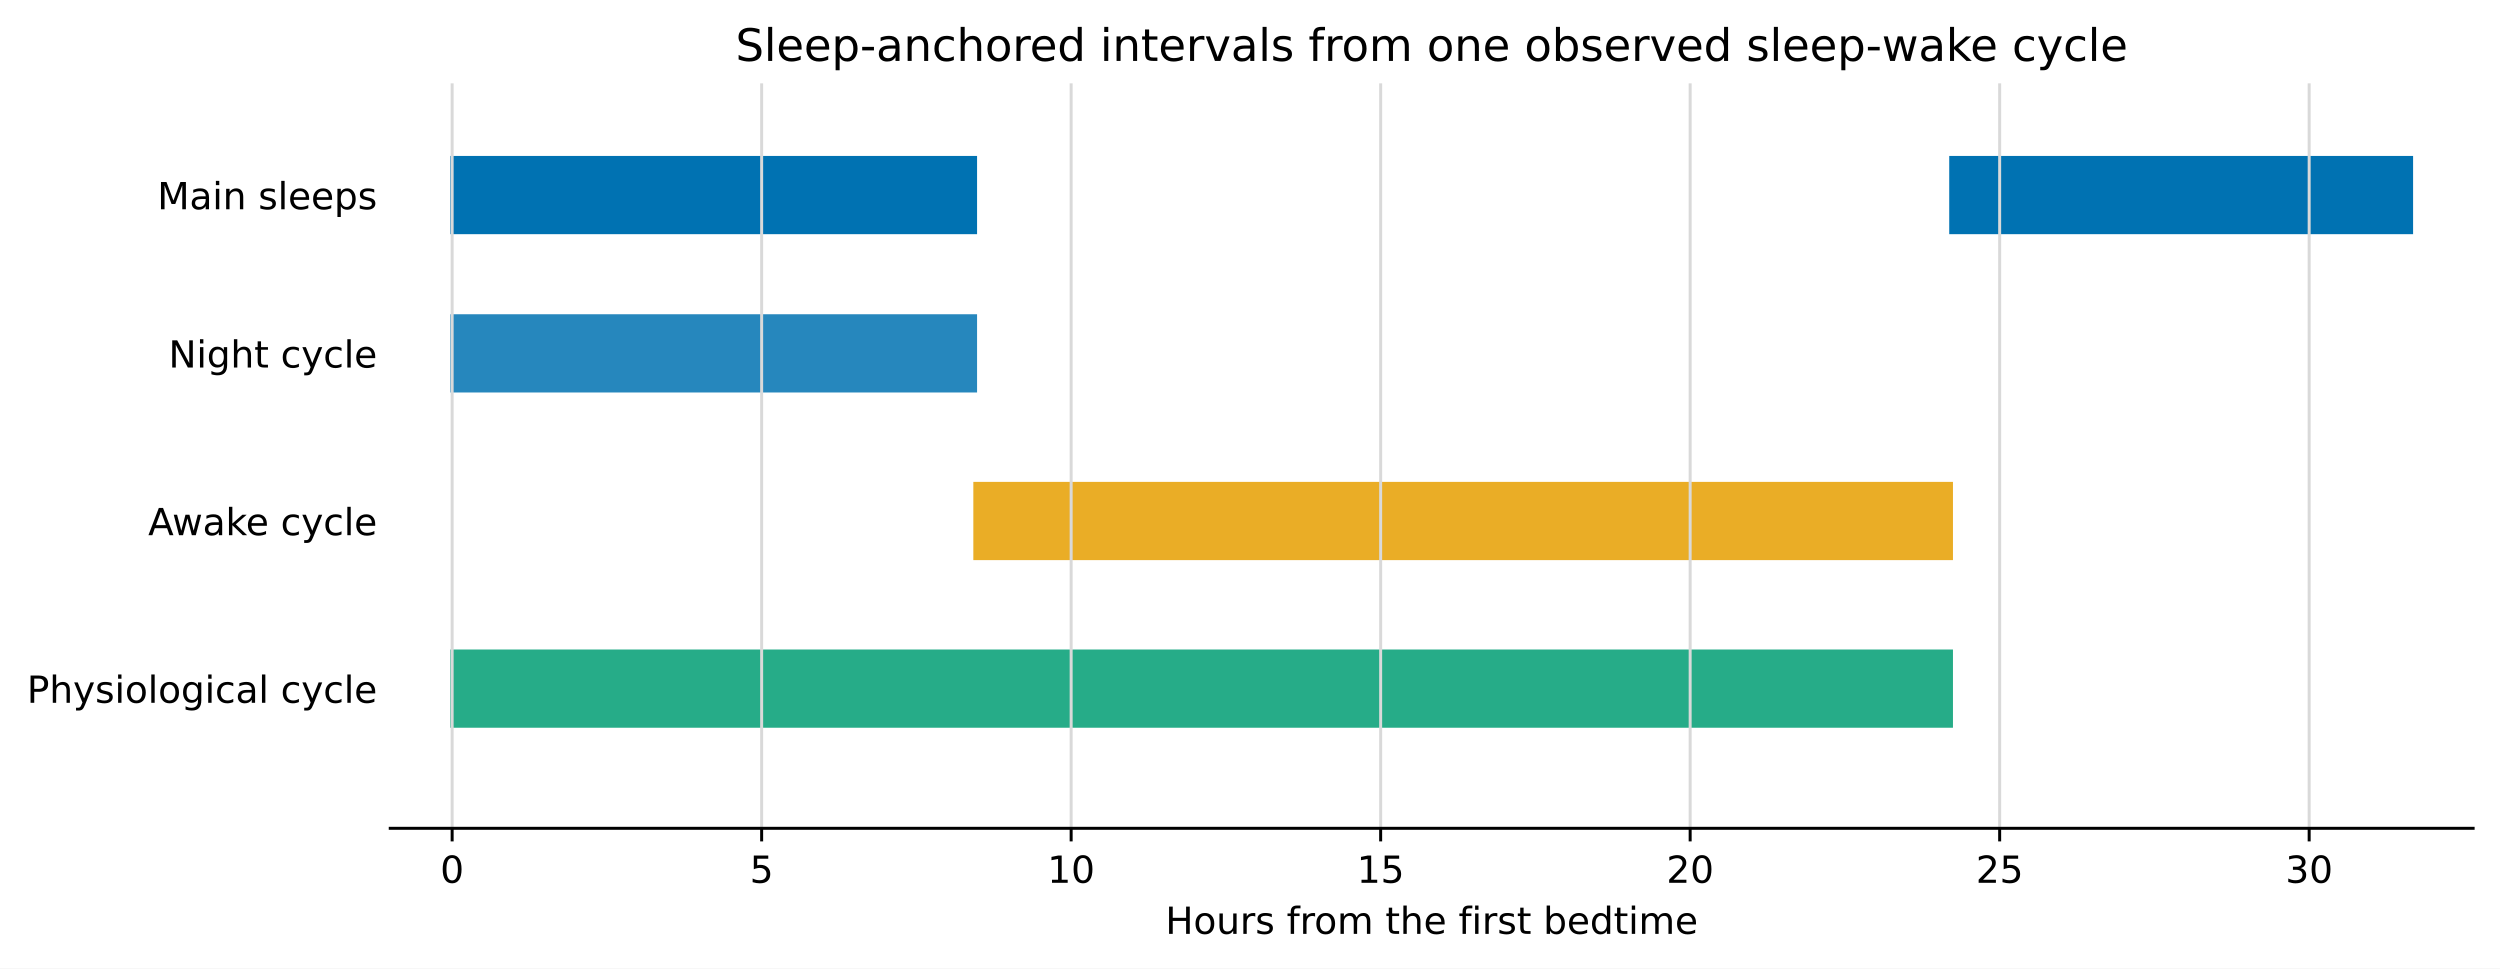
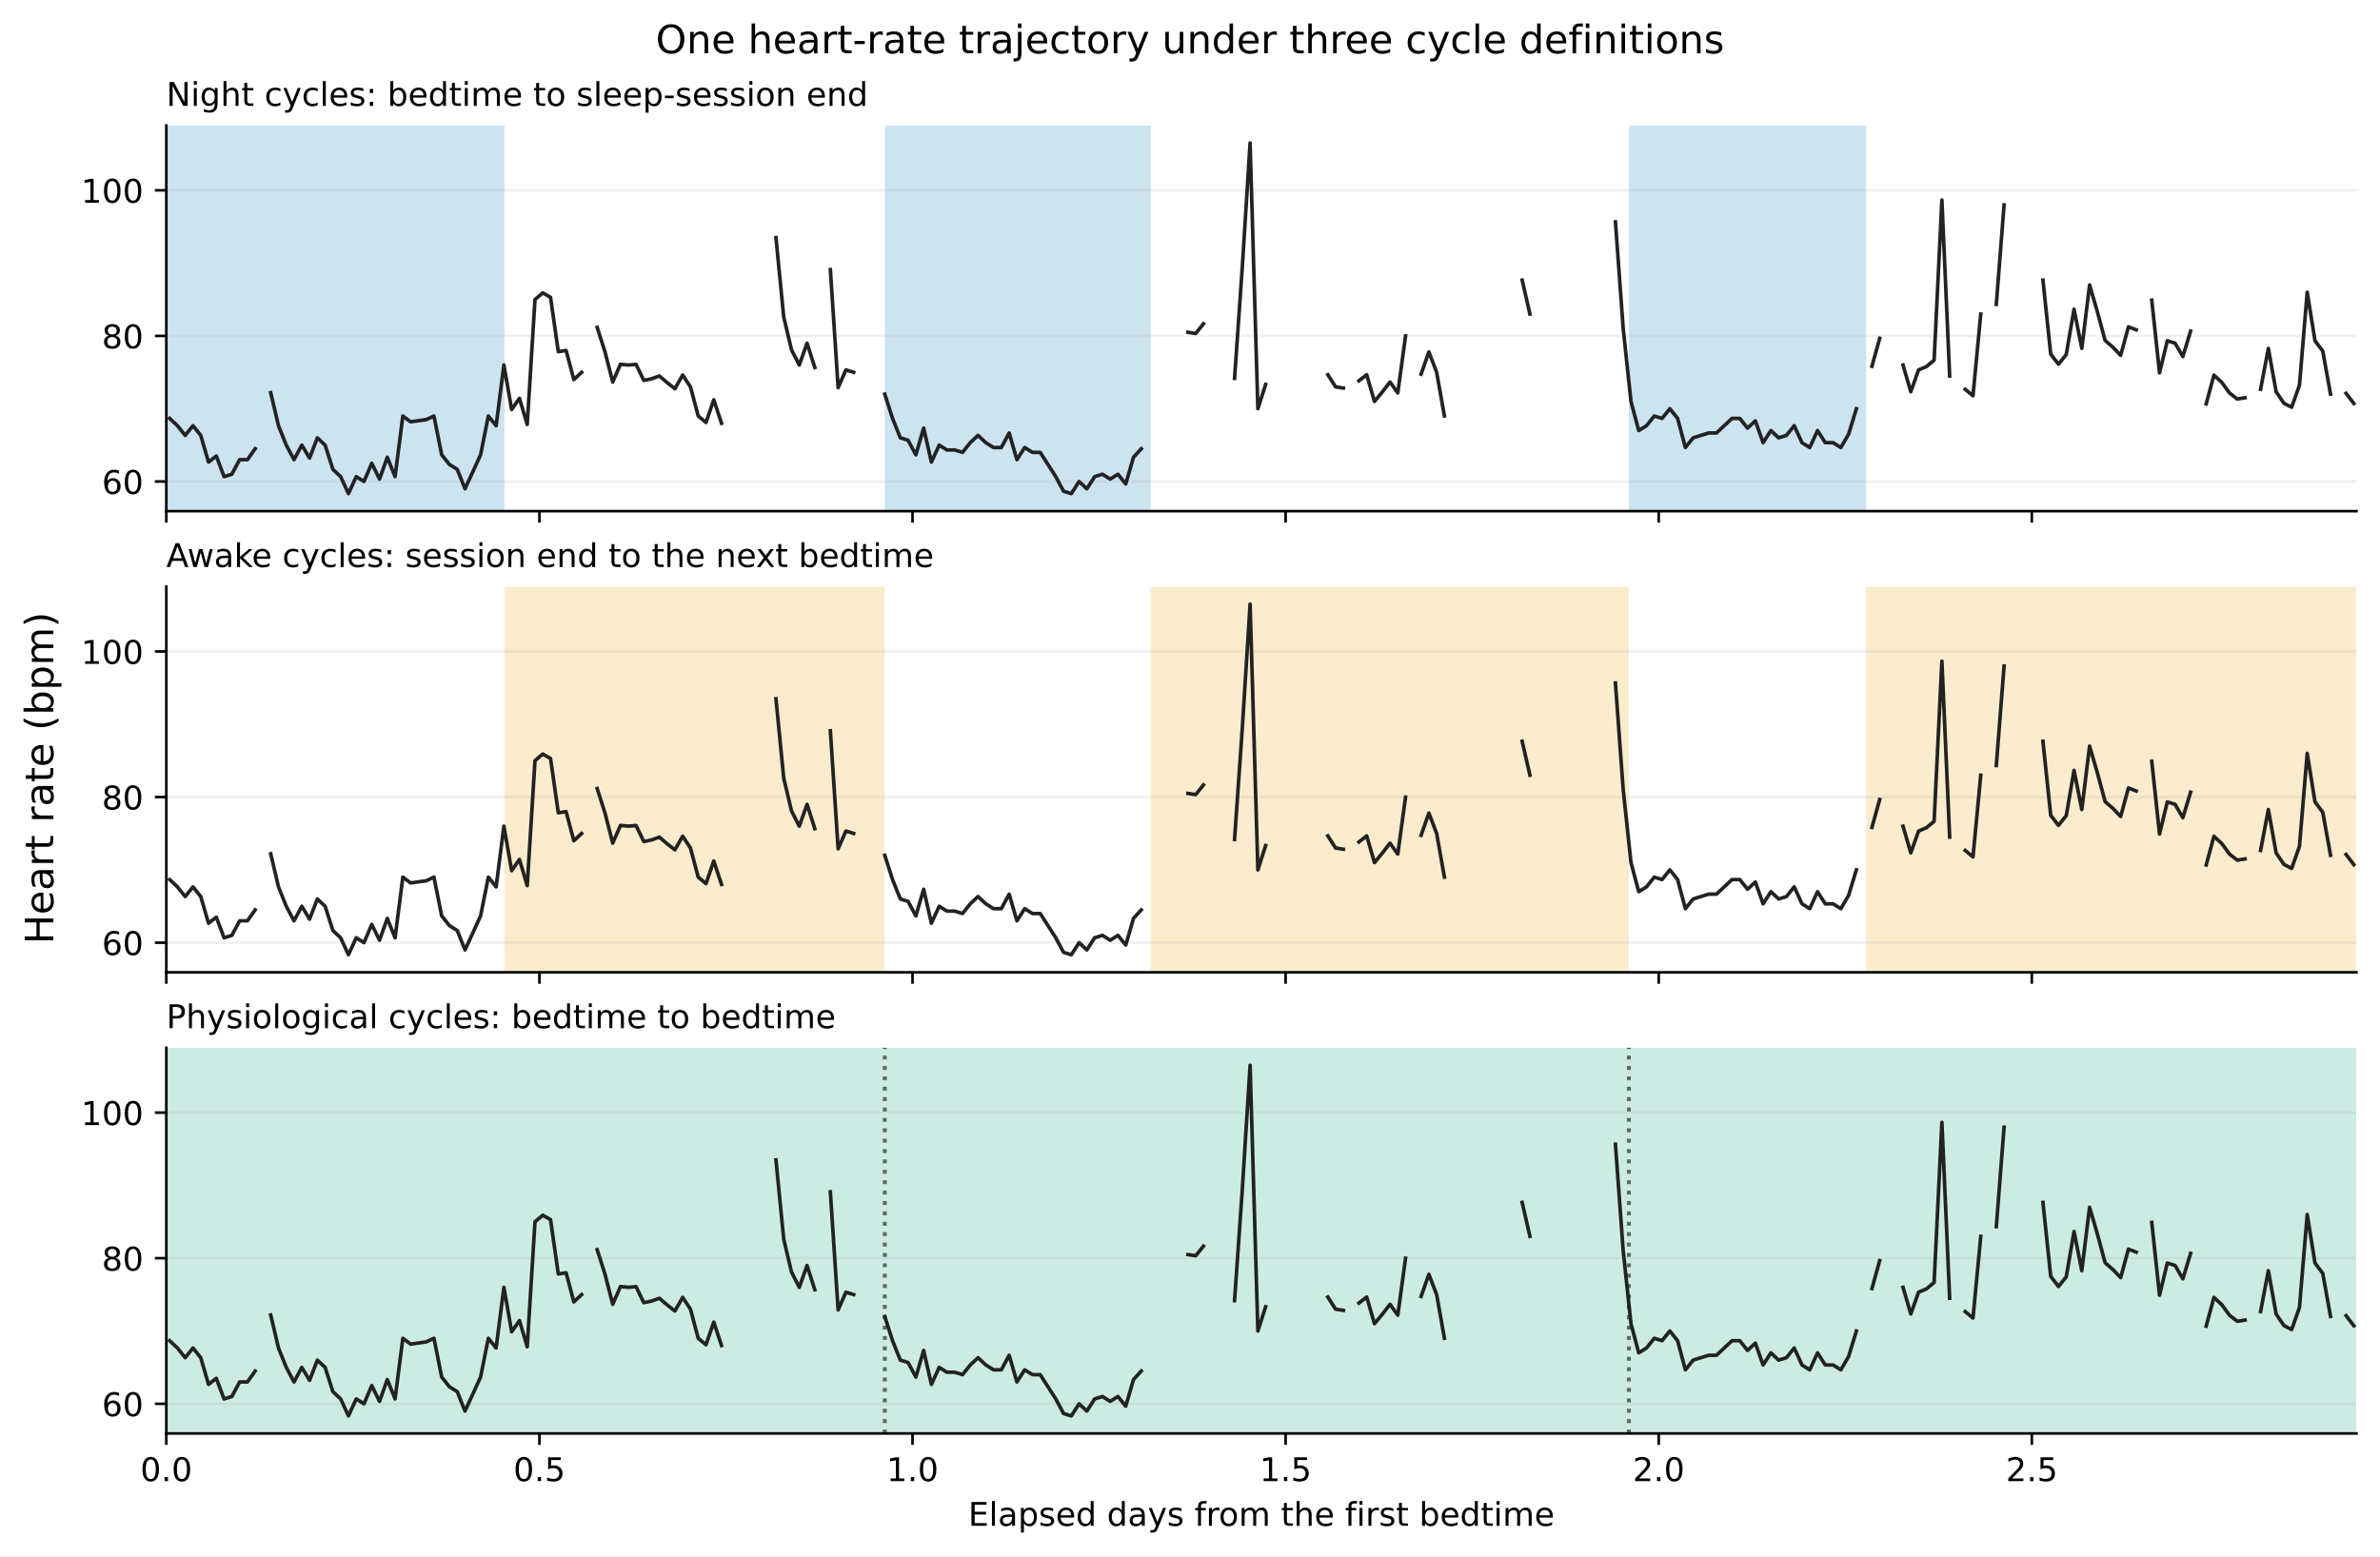
- <svg xmlns="http://www.w3.org/2000/svg" xmlns:xlink="http://www.w3.org/1999/xlink" width="669.745pt" height="259.458pt" viewBox="0 0 669.745 259.458" version="1.1">
+ <svg xmlns="http://www.w3.org/2000/svg" xmlns:xlink="http://www.w3.org/1999/xlink" width="728.4pt" height="476.4pt" viewBox="0 0 728.4 476.4" version="1.1">
  <defs>
    <style type="text/css">*{stroke-linejoin: round; stroke-linecap: butt}</style>
  </defs>
  <g id="figure_1">
    <g id="patch_1">
-       <path d="M 0 259.458 L 669.745 259.458 L 669.745 0 L 0 0 z " style="fill: #ffffff" />
+       <path d="M 0 476.4 L 728.4 476.4 L 728.4 0 L 0 0 z " style="fill: #ffffff" />
    </g>
    <g id="axes_1">
      <g id="patch_2">
-         <path d="M 104.545 221.902 L 662.545 221.902 L 662.545 22.318 L 104.545 22.318 z " style="fill: #ffffff" />
+         <path d="M 50.902 156.49 L 721.2 156.49 L 721.2 38.413 L 50.902 38.413 z " style="fill: #ffffff" />
      </g>
      <g id="patch_3">
-         <path d="M 121.128 62.235 L 261.255 62.235 L 261.255 42.277 L 121.128 42.277 z " clip-path="url(#pd24d336b04)" style="fill: #0072b2; stroke: #0072b2; stroke-linejoin: miter" />
+         <path d="M 50.902 156.49 L 154.361 156.49 L 154.361 38.413 L 50.902 38.413 z " clip-path="url(#pbb81a4bc59)" style="fill: #0072b2; opacity: 0.2" />
      </g>
      <g id="patch_4">
-         <path d="M 522.695 62.235 L 645.962 62.235 L 645.962 42.277 L 522.695 42.277 z " clip-path="url(#pd24d336b04)" style="fill: #0072b2; stroke: #0072b2; stroke-linejoin: miter" />
+         <path d="M 270.79 156.49 L 352.149 156.49 L 352.149 38.413 L 270.79 38.413 z " clip-path="url(#pbb81a4bc59)" style="fill: #0072b2; opacity: 0.2" />
      </g>
      <g id="patch_5">
-         <path d="M 121.128 104.647 L 261.255 104.647 L 261.255 84.688 L 121.128 84.688 z " clip-path="url(#pd24d336b04)" style="fill: #0072b2; opacity: 0.85; stroke: #0072b2; stroke-linejoin: miter" />
-       </g>
-       <g id="patch_6">
-         <path d="M 261.255 149.553 L 522.695 149.553 L 522.695 129.595 L 261.255 129.595 z " clip-path="url(#pd24d336b04)" style="fill: #e69f00; opacity: 0.85; stroke: #e69f00; stroke-linejoin: miter" />
-       </g>
-       <g id="patch_7">
-         <path d="M 121.128 194.459 L 522.695 194.459 L 522.695 174.501 L 121.128 174.501 z " clip-path="url(#pd24d336b04)" style="fill: #009e73; opacity: 0.85; stroke: #009e73; stroke-linejoin: miter" />
+         <path d="M 498.526 156.49 L 571.143 156.49 L 571.143 38.413 L 498.526 38.413 z " clip-path="url(#pbb81a4bc59)" style="fill: #0072b2; opacity: 0.2" />
      </g>
      <g id="matplotlib.axis_1">
        <g id="xtick_1">
          <g id="line2d_1">
-             <path d="M 121.128 221.902 L 121.128 22.318 " clip-path="url(#pd24d336b04)" style="fill: none; stroke: #d9d9d9; stroke-width: 0.8; stroke-linecap: square" />
-           </g>
-           <g id="line2d_2">
            <defs>
              <path id="m747bae7745" d="M 0 0 L 0 3.5 " style="stroke: #000000; stroke-width: 0.8" />
            </defs>
            <g>
-               <use xlink:href="#m747bae7745" x="121.128" y="221.902" style="stroke: #000000; stroke-width: 0.8" />
-             </g>
-           </g>
-           <g id="text_1">
-             <text style="font-size: 10px; font-family: 'DejaVu Sans', 'Bitstream Vera Sans', 'Computer Modern Sans Serif', 'Lucida Grande', 'Verdana', 'Geneva', 'Lucid', 'Arial', 'Helvetica', 'Avant Garde', sans-serif; text-anchor: middle" x="121.128" y="236.501" transform="rotate(-0 121.1283 236.5006)">0</text>
+               <use xlink:href="#m747bae7745" x="50.902" y="156.49" style="stroke: #000000; stroke-width: 0.8" />
+             </g>
          </g>
        </g>
        <g id="xtick_2">
+           <g id="line2d_2">
+             <g>
+               <use xlink:href="#m747bae7745" x="165.089" y="156.49" style="stroke: #000000; stroke-width: 0.8" />
+             </g>
+           </g>
+         </g>
+         <g id="xtick_3">
          <g id="line2d_3">
-             <path d="M 204.043 221.902 L 204.043 22.318 " clip-path="url(#pd24d336b04)" style="fill: none; stroke: #d9d9d9; stroke-width: 0.8; stroke-linecap: square" />
-           </g>
+             <g>
+               <use xlink:href="#m747bae7745" x="279.277" y="156.49" style="stroke: #000000; stroke-width: 0.8" />
+             </g>
+           </g>
+         </g>
+         <g id="xtick_4">
          <g id="line2d_4">
            <g>
-               <use xlink:href="#m747bae7745" x="204.043" y="221.902" style="stroke: #000000; stroke-width: 0.8" />
-             </g>
-           </g>
-           <g id="text_2">
-             <text style="font-size: 10px; font-family: 'DejaVu Sans', 'Bitstream Vera Sans', 'Computer Modern Sans Serif', 'Lucida Grande', 'Verdana', 'Geneva', 'Lucid', 'Arial', 'Helvetica', 'Avant Garde', sans-serif; text-anchor: middle" x="204.043" y="236.501" transform="rotate(-0 204.0434 236.5006)">5</text>
-           </g>
-         </g>
-         <g id="xtick_3">
+               <use xlink:href="#m747bae7745" x="393.465" y="156.49" style="stroke: #000000; stroke-width: 0.8" />
+             </g>
+           </g>
+         </g>
+         <g id="xtick_5">
          <g id="line2d_5">
-             <path d="M 286.958 221.902 L 286.958 22.318 " clip-path="url(#pd24d336b04)" style="fill: none; stroke: #d9d9d9; stroke-width: 0.8; stroke-linecap: square" />
-           </g>
+             <g>
+               <use xlink:href="#m747bae7745" x="507.653" y="156.49" style="stroke: #000000; stroke-width: 0.8" />
+             </g>
+           </g>
+         </g>
+         <g id="xtick_6">
          <g id="line2d_6">
            <g>
-               <use xlink:href="#m747bae7745" x="286.958" y="221.902" style="stroke: #000000; stroke-width: 0.8" />
-             </g>
-           </g>
-           <g id="text_3">
-             <text style="font-size: 10px; font-family: 'DejaVu Sans', 'Bitstream Vera Sans', 'Computer Modern Sans Serif', 'Lucida Grande', 'Verdana', 'Geneva', 'Lucid', 'Arial', 'Helvetica', 'Avant Garde', sans-serif; text-anchor: middle" x="286.958" y="236.501" transform="rotate(-0 286.9585 236.5006)">10</text>
-           </g>
-         </g>
-         <g id="xtick_4">
-           <g id="line2d_7">
-             <path d="M 369.874 221.902 L 369.874 22.318 " clip-path="url(#pd24d336b04)" style="fill: none; stroke: #d9d9d9; stroke-width: 0.8; stroke-linecap: square" />
-           </g>
-           <g id="line2d_8">
-             <g>
-               <use xlink:href="#m747bae7745" x="369.874" y="221.902" style="stroke: #000000; stroke-width: 0.8" />
-             </g>
-           </g>
-           <g id="text_4">
-             <text style="font-size: 10px; font-family: 'DejaVu Sans', 'Bitstream Vera Sans', 'Computer Modern Sans Serif', 'Lucida Grande', 'Verdana', 'Geneva', 'Lucid', 'Arial', 'Helvetica', 'Avant Garde', sans-serif; text-anchor: middle" x="369.874" y="236.501" transform="rotate(-0 369.8735 236.5006)">15</text>
-           </g>
-         </g>
-         <g id="xtick_5">
-           <g id="line2d_9">
-             <path d="M 452.789 221.902 L 452.789 22.318 " clip-path="url(#pd24d336b04)" style="fill: none; stroke: #d9d9d9; stroke-width: 0.8; stroke-linecap: square" />
-           </g>
-           <g id="line2d_10">
-             <g>
-               <use xlink:href="#m747bae7745" x="452.789" y="221.902" style="stroke: #000000; stroke-width: 0.8" />
-             </g>
-           </g>
-           <g id="text_5">
-             <text style="font-size: 10px; font-family: 'DejaVu Sans', 'Bitstream Vera Sans', 'Computer Modern Sans Serif', 'Lucida Grande', 'Verdana', 'Geneva', 'Lucid', 'Arial', 'Helvetica', 'Avant Garde', sans-serif; text-anchor: middle" x="452.789" y="236.501" transform="rotate(-0 452.7886 236.5006)">20</text>
-           </g>
-         </g>
-         <g id="xtick_6">
-           <g id="line2d_11">
-             <path d="M 535.704 221.902 L 535.704 22.318 " clip-path="url(#pd24d336b04)" style="fill: none; stroke: #d9d9d9; stroke-width: 0.8; stroke-linecap: square" />
-           </g>
-           <g id="line2d_12">
-             <g>
-               <use xlink:href="#m747bae7745" x="535.704" y="221.902" style="stroke: #000000; stroke-width: 0.8" />
-             </g>
-           </g>
-           <g id="text_6">
-             <text style="font-size: 10px; font-family: 'DejaVu Sans', 'Bitstream Vera Sans', 'Computer Modern Sans Serif', 'Lucida Grande', 'Verdana', 'Geneva', 'Lucid', 'Arial', 'Helvetica', 'Avant Garde', sans-serif; text-anchor: middle" x="535.704" y="236.501" transform="rotate(-0 535.7037 236.5006)">25</text>
-           </g>
-         </g>
-         <g id="xtick_7">
-           <g id="line2d_13">
-             <path d="M 618.619 221.902 L 618.619 22.318 " clip-path="url(#pd24d336b04)" style="fill: none; stroke: #d9d9d9; stroke-width: 0.8; stroke-linecap: square" />
-           </g>
-           <g id="line2d_14">
-             <g>
-               <use xlink:href="#m747bae7745" x="618.619" y="221.902" style="stroke: #000000; stroke-width: 0.8" />
-             </g>
-           </g>
-           <g id="text_7">
-             <text style="font-size: 10px; font-family: 'DejaVu Sans', 'Bitstream Vera Sans', 'Computer Modern Sans Serif', 'Lucida Grande', 'Verdana', 'Geneva', 'Lucid', 'Arial', 'Helvetica', 'Avant Garde', sans-serif; text-anchor: middle" x="618.619" y="236.501" transform="rotate(-0 618.6188 236.5006)">30</text>
-           </g>
-         </g>
-         <g id="text_8">
-           <text style="font-size: 10px; font-family: 'DejaVu Sans', 'Bitstream Vera Sans', 'Computer Modern Sans Serif', 'Lucida Grande', 'Verdana', 'Geneva', 'Lucid', 'Arial', 'Helvetica', 'Avant Garde', sans-serif; text-anchor: middle" x="383.545" y="250.179" transform="rotate(-0 383.5453 250.1787)">Hours from the first bedtime</text>
+               <use xlink:href="#m747bae7745" x="621.84" y="156.49" style="stroke: #000000; stroke-width: 0.8" />
+             </g>
+           </g>
        </g>
      </g>
      <g id="matplotlib.axis_2">
        <g id="ytick_1">
-           <g id="line2d_15" />
+           <g id="line2d_7">
+             <path d="M 50.902 147.409 L 721.2 147.409 " clip-path="url(#pbb81a4bc59)" style="fill: none; stroke: #b0b0b0; stroke-opacity: 0.18; stroke-width: 0.8; stroke-linecap: square" />
+           </g>
+           <g id="line2d_8">
+             <defs>
+               <path id="m94b9844d51" d="M 0 0 L -3.5 0 " style="stroke: #000000; stroke-width: 0.8" />
+             </defs>
+             <g>
+               <use xlink:href="#m94b9844d51" x="50.902" y="147.409" style="stroke: #000000; stroke-width: 0.8" />
+             </g>
+           </g>
+           <g id="text_1">
+             <text style="font-size: 10px; font-family: 'DejaVu Sans', 'Bitstream Vera Sans', 'Computer Modern Sans Serif', 'Lucida Grande', 'Verdana', 'Geneva', 'Lucid', 'Arial', 'Helvetica', 'Avant Garde', sans-serif; text-anchor: end" x="43.902" y="151.208" transform="rotate(-0 43.90173 151.208)">60</text>
+           </g>
+         </g>
+         <g id="ytick_2">
+           <g id="line2d_9">
+             <path d="M 50.902 102.837 L 721.2 102.837 " clip-path="url(#pbb81a4bc59)" style="fill: none; stroke: #b0b0b0; stroke-opacity: 0.18; stroke-width: 0.8; stroke-linecap: square" />
+           </g>
+           <g id="line2d_10">
+             <g>
+               <use xlink:href="#m94b9844d51" x="50.902" y="102.837" style="stroke: #000000; stroke-width: 0.8" />
+             </g>
+           </g>
+           <g id="text_2">
+             <text style="font-size: 10px; font-family: 'DejaVu Sans', 'Bitstream Vera Sans', 'Computer Modern Sans Serif', 'Lucida Grande', 'Verdana', 'Geneva', 'Lucid', 'Arial', 'Helvetica', 'Avant Garde', sans-serif; text-anchor: end" x="43.902" y="106.636" transform="rotate(-0 43.90173 106.6364)">80</text>
+           </g>
+         </g>
+         <g id="ytick_3">
+           <g id="line2d_11">
+             <path d="M 50.902 58.266 L 721.2 58.266 " clip-path="url(#pbb81a4bc59)" style="fill: none; stroke: #b0b0b0; stroke-opacity: 0.18; stroke-width: 0.8; stroke-linecap: square" />
+           </g>
+           <g id="line2d_12">
+             <g>
+               <use xlink:href="#m94b9844d51" x="50.902" y="58.266" style="stroke: #000000; stroke-width: 0.8" />
+             </g>
+           </g>
+           <g id="text_3">
+             <text style="font-size: 10px; font-family: 'DejaVu Sans', 'Bitstream Vera Sans', 'Computer Modern Sans Serif', 'Lucida Grande', 'Verdana', 'Geneva', 'Lucid', 'Arial', 'Helvetica', 'Avant Garde', sans-serif; text-anchor: end" x="43.902" y="62.065" transform="rotate(-0 43.90173 62.06482)">100</text>
+           </g>
+         </g>
+       </g>
+       <g id="line2d_13">
+         <path d="M 51.925 128.094 L 54.304 130.323 L 56.682 133.294 L 59.061 130.323 L 61.44 133.294 L 63.819 141.466 L 66.198 139.609 L 68.577 145.923 L 70.956 145.18 L 73.335 140.723 L 75.714 140.723 L 78.093 137.38 M 82.851 120.22 L 85.229 130.323 L 87.608 136.266 L 89.987 140.723 L 92.366 136.266 L 94.745 140.228 L 97.124 134.037 L 99.503 136.266 L 101.882 143.694 L 104.261 145.923 L 106.64 151.123 L 109.019 145.923 L 111.397 147.409 L 113.776 141.837 L 116.155 146.666 L 118.534 139.98 L 120.913 145.923 L 123.292 127.352 L 125.671 129.134 L 130.429 128.466 L 132.808 127.352 L 135.187 139.237 L 137.565 142.209 L 139.944 143.694 L 142.323 149.637 L 147.081 139.237 L 149.46 127.352 L 151.839 130.323 L 154.218 111.752 L 156.597 125.371 L 158.976 121.939 L 161.355 129.952 L 163.733 91.694 L 166.112 89.668 L 168.491 91.026 L 170.87 107.666 L 173.249 107.294 L 175.628 116.209 L 178.007 113.98 M 182.765 100.237 L 185.144 107.666 L 187.523 116.952 L 189.901 111.504 L 192.28 111.752 L 194.659 111.549 L 197.038 116.456 L 199.417 115.961 L 201.796 115.094 L 204.175 117.137 L 206.554 118.994 L 208.933 114.816 L 211.312 118.437 L 213.691 127.352 L 216.07 129.333 L 218.448 122.399 L 220.827 129.58 M 237.48 72.751 L 239.859 97.043 L 242.238 107.071 L 244.616 111.752 L 246.995 105.066 L 249.374 112.494 M 254.132 82.532 L 256.511 118.685 L 258.89 113.237 L 261.269 113.98 M 270.784 120.666 L 273.163 128.094 L 275.542 134.037 L 277.921 134.78 L 280.3 139.237 L 282.679 131.066 L 285.058 141.466 L 287.437 136.266 L 289.816 137.752 L 292.195 137.752 L 294.574 138.494 L 296.952 135.523 L 299.331 133.294 L 301.71 135.523 L 304.089 137.009 L 306.468 137.009 L 308.847 132.552 L 311.226 140.723 L 313.605 137.009 L 315.984 138.494 L 318.363 138.494 L 323.121 145.923 L 325.499 150.38 L 327.878 151.123 L 330.257 147.409 L 332.636 149.637 L 335.015 145.923 L 337.394 145.18 L 339.773 146.666 L 342.152 145.18 L 344.531 148.152 L 346.91 139.98 L 349.289 137.38 M 363.562 101.723 L 365.941 102.094 L 368.32 99.123 M 377.835 115.837 L 380.214 81.666 L 382.593 43.78 L 384.972 125.123 L 387.351 117.694 M 406.382 114.723 L 408.761 118.437 L 411.14 118.809 M 415.898 116.58 L 418.277 114.723 L 420.656 122.894 L 423.035 120.029 L 425.414 116.952 L 427.793 120.294 L 430.171 102.837 M 434.929 114.537 L 437.308 107.74 L 439.687 113.98 L 442.066 127.352 M 465.855 85.751 L 468.234 96.151 M 494.402 67.923 L 496.781 100.609 L 499.16 122.894 L 501.539 131.809 L 503.918 130.323 L 506.297 127.352 L 508.676 128.094 L 511.054 125.123 L 513.433 128.094 L 515.812 137.009 L 518.191 134.037 L 522.949 132.552 L 525.328 132.552 L 530.086 128.094 L 532.465 128.094 L 534.844 131.066 L 537.222 128.837 L 539.601 135.523 L 541.98 131.809 L 544.359 134.037 L 546.738 133.294 L 549.117 130.323 L 551.496 135.523 L 553.875 137.009 L 556.254 131.809 L 558.633 135.523 L 561.012 135.523 L 563.391 137.009 L 565.769 132.923 L 568.148 125.123 M 572.906 112.123 L 575.285 103.58 M 582.422 111.752 L 584.801 119.923 L 587.18 113.237 L 589.559 112.247 L 591.937 110.266 L 594.316 61.237 L 596.695 115.094 M 601.453 119.18 L 603.832 121.161 L 606.211 96.151 M 610.969 93.18 L 613.348 62.723 M 625.242 85.751 L 627.621 108.409 L 630 111.504 L 632.379 108.532 L 634.758 94.666 L 637.137 106.658 L 639.516 87.237 L 641.895 95.409 L 644.273 104.23 L 646.652 106.304 L 649.031 108.78 L 651.41 100.051 L 653.789 100.98 M 658.547 91.88 L 660.926 114.166 L 663.305 104.323 L 665.684 105.066 L 668.063 109.152 L 670.441 101.351 M 675.199 123.637 L 677.578 114.847 L 679.957 117.044 L 682.336 120.294 L 684.715 122.152 L 687.094 121.78 M 691.852 119.18 L 694.231 106.658 L 696.61 119.923 L 698.988 123.452 L 701.367 124.677 L 703.746 117.942 L 706.125 89.466 L 708.504 104.323 L 710.883 107.48 L 713.262 120.666 M 718.02 120.418 L 720.399 123.531 L 720.399 123.531 " clip-path="url(#pbb81a4bc59)" style="fill: none; stroke: #222222; stroke-width: 1.1; stroke-linecap: square" />
+       </g>
+       <g id="patch_6">
+         <path d="M 50.902 156.49 L 50.902 38.413 " style="fill: none; stroke: #000000; stroke-width: 0.8; stroke-linejoin: miter; stroke-linecap: square" />
+       </g>
+       <g id="patch_7">
+         <path d="M 50.902 156.49 L 721.2 156.49 " style="fill: none; stroke: #000000; stroke-width: 0.8; stroke-linejoin: miter; stroke-linecap: square" />
+       </g>
+       <g id="text_4">
+         <text style="font-size: 10px; font-family: 'DejaVu Sans', 'Bitstream Vera Sans', 'Computer Modern Sans Serif', 'Lucida Grande', 'Verdana', 'Geneva', 'Lucid', 'Arial', 'Helvetica', 'Avant Garde', sans-serif; text-anchor: start" x="50.902" y="32.413" transform="rotate(-0 50.90173 32.41267)">Night cycles: bedtime to sleep-session end</text>
+       </g>
+     </g>
+     <g id="axes_2">
+       <g id="patch_8">
+         <path d="M 50.902 297.667 L 721.2 297.667 L 721.2 179.589 L 50.902 179.589 z " style="fill: #ffffff" />
+       </g>
+       <g id="patch_9">
+         <path d="M 154.361 297.667 L 270.79 297.667 L 270.79 179.589 L 154.361 179.589 z " clip-path="url(#pd02378b2ca)" style="fill: #e69f00; opacity: 0.2" />
+       </g>
+       <g id="patch_10">
+         <path d="M 352.149 297.667 L 498.526 297.667 L 498.526 179.589 L 352.149 179.589 z " clip-path="url(#pd02378b2ca)" style="fill: #e69f00; opacity: 0.2" />
+       </g>
+       <g id="patch_11">
+         <path d="M 571.143 297.667 L 721.2 297.667 L 721.2 179.589 L 571.143 179.589 z " clip-path="url(#pd02378b2ca)" style="fill: #e69f00; opacity: 0.2" />
+       </g>
+       <g id="matplotlib.axis_3">
+         <g id="xtick_7">
+           <g id="line2d_14">
+             <g>
+               <use xlink:href="#m747bae7745" x="50.902" y="297.667" style="stroke: #000000; stroke-width: 0.8" />
+             </g>
+           </g>
+         </g>
+         <g id="xtick_8">
+           <g id="line2d_15">
+             <g>
+               <use xlink:href="#m747bae7745" x="165.089" y="297.667" style="stroke: #000000; stroke-width: 0.8" />
+             </g>
+           </g>
+         </g>
+         <g id="xtick_9">
+           <g id="line2d_16">
+             <g>
+               <use xlink:href="#m747bae7745" x="279.277" y="297.667" style="stroke: #000000; stroke-width: 0.8" />
+             </g>
+           </g>
+         </g>
+         <g id="xtick_10">
+           <g id="line2d_17">
+             <g>
+               <use xlink:href="#m747bae7745" x="393.465" y="297.667" style="stroke: #000000; stroke-width: 0.8" />
+             </g>
+           </g>
+         </g>
+         <g id="xtick_11">
+           <g id="line2d_18">
+             <g>
+               <use xlink:href="#m747bae7745" x="507.653" y="297.667" style="stroke: #000000; stroke-width: 0.8" />
+             </g>
+           </g>
+         </g>
+         <g id="xtick_12">
+           <g id="line2d_19">
+             <g>
+               <use xlink:href="#m747bae7745" x="621.84" y="297.667" style="stroke: #000000; stroke-width: 0.8" />
+             </g>
+           </g>
+         </g>
+       </g>
+       <g id="matplotlib.axis_4">
+         <g id="ytick_4">
+           <g id="line2d_20">
+             <path d="M 50.902 288.585 L 721.2 288.585 " clip-path="url(#pd02378b2ca)" style="fill: none; stroke: #b0b0b0; stroke-opacity: 0.18; stroke-width: 0.8; stroke-linecap: square" />
+           </g>
+           <g id="line2d_21">
+             <g>
+               <use xlink:href="#m94b9844d51" x="50.902" y="288.585" style="stroke: #000000; stroke-width: 0.8" />
+             </g>
+           </g>
+           <g id="text_5">
+             <text style="font-size: 10px; font-family: 'DejaVu Sans', 'Bitstream Vera Sans', 'Computer Modern Sans Serif', 'Lucida Grande', 'Verdana', 'Geneva', 'Lucid', 'Arial', 'Helvetica', 'Avant Garde', sans-serif; text-anchor: end" x="43.902" y="292.385" transform="rotate(-0 43.90173 292.3845)">60</text>
+           </g>
+         </g>
+         <g id="ytick_5">
+           <g id="line2d_22">
+             <path d="M 50.902 244.014 L 721.2 244.014 " clip-path="url(#pd02378b2ca)" style="fill: none; stroke: #b0b0b0; stroke-opacity: 0.18; stroke-width: 0.8; stroke-linecap: square" />
+           </g>
+           <g id="line2d_23">
+             <g>
+               <use xlink:href="#m94b9844d51" x="50.902" y="244.014" style="stroke: #000000; stroke-width: 0.8" />
+             </g>
+           </g>
+           <g id="text_6">
+             <text style="font-size: 10px; font-family: 'DejaVu Sans', 'Bitstream Vera Sans', 'Computer Modern Sans Serif', 'Lucida Grande', 'Verdana', 'Geneva', 'Lucid', 'Arial', 'Helvetica', 'Avant Garde', sans-serif; text-anchor: end" x="43.902" y="247.813" transform="rotate(-0 43.90173 247.8129)">80</text>
+           </g>
+         </g>
+         <g id="ytick_6">
+           <g id="line2d_24">
+             <path d="M 50.902 199.442 L 721.2 199.442 " clip-path="url(#pd02378b2ca)" style="fill: none; stroke: #b0b0b0; stroke-opacity: 0.18; stroke-width: 0.8; stroke-linecap: square" />
+           </g>
+           <g id="line2d_25">
+             <g>
+               <use xlink:href="#m94b9844d51" x="50.902" y="199.442" style="stroke: #000000; stroke-width: 0.8" />
+             </g>
+           </g>
+           <g id="text_7">
+             <text style="font-size: 10px; font-family: 'DejaVu Sans', 'Bitstream Vera Sans', 'Computer Modern Sans Serif', 'Lucida Grande', 'Verdana', 'Geneva', 'Lucid', 'Arial', 'Helvetica', 'Avant Garde', sans-serif; text-anchor: end" x="43.902" y="203.241" transform="rotate(-0 43.90173 203.2413)">100</text>
+           </g>
+         </g>
+       </g>
+       <g id="line2d_26">
+         <path d="M 51.925 269.271 L 54.304 271.5 L 56.682 274.471 L 59.061 271.5 L 61.44 274.471 L 63.819 282.642 L 66.198 280.785 L 68.577 287.1 L 70.956 286.357 L 73.335 281.9 L 75.714 281.9 L 78.093 278.557 M 82.851 261.397 L 85.229 271.5 L 87.608 277.442 L 89.987 281.9 L 92.366 277.442 L 94.745 281.404 L 97.124 275.214 L 99.503 277.442 L 101.882 284.871 L 104.261 287.1 L 106.64 292.3 L 109.019 287.1 L 111.397 288.585 L 113.776 283.014 L 116.155 287.842 L 118.534 281.157 L 120.913 287.1 L 123.292 268.528 L 125.671 270.311 L 130.429 269.642 L 132.808 268.528 L 135.187 280.414 L 137.565 283.385 L 139.944 284.871 L 142.323 290.814 L 147.081 280.414 L 149.46 268.528 L 151.839 271.5 L 154.218 252.928 L 156.597 266.547 L 158.976 263.116 L 161.355 271.128 L 163.733 232.871 L 166.112 230.845 L 168.491 232.202 L 170.87 248.842 L 173.249 248.471 L 175.628 257.385 L 178.007 255.157 M 182.765 241.414 L 185.144 248.842 L 187.523 258.128 L 189.901 252.68 L 192.28 252.928 L 194.659 252.725 L 197.038 257.633 L 199.417 257.138 L 201.796 256.271 L 204.175 258.314 L 206.554 260.171 L 208.933 255.992 L 211.312 259.614 L 213.691 268.528 L 216.07 270.509 L 218.448 263.576 L 220.827 270.757 M 237.48 213.928 L 239.859 238.219 L 242.238 248.248 L 244.616 252.928 L 246.995 246.242 L 249.374 253.671 M 254.132 223.709 L 256.511 259.861 L 258.89 254.414 L 261.269 255.157 M 270.784 261.842 L 273.163 269.271 L 275.542 275.214 L 277.921 275.957 L 280.3 280.414 L 282.679 272.242 L 285.058 282.642 L 287.437 277.442 L 289.816 278.928 L 292.195 278.928 L 294.574 279.671 L 296.952 276.7 L 299.331 274.471 L 301.71 276.7 L 304.089 278.185 L 306.468 278.185 L 308.847 273.728 L 311.226 281.9 L 313.605 278.185 L 315.984 279.671 L 318.363 279.671 L 323.121 287.1 L 325.499 291.557 L 327.878 292.3 L 330.257 288.585 L 332.636 290.814 L 335.015 287.1 L 337.394 286.357 L 339.773 287.842 L 342.152 286.357 L 344.531 289.328 L 346.91 281.157 L 349.289 278.557 M 363.562 242.899 L 365.941 243.271 L 368.32 240.299 M 377.835 257.014 L 380.214 222.842 L 382.593 184.956 L 384.972 266.3 L 387.351 258.871 M 406.382 255.899 L 408.761 259.614 L 411.14 259.985 M 415.898 257.757 L 418.277 255.899 L 420.656 264.071 L 423.035 261.206 L 425.414 258.128 L 427.793 261.471 L 430.171 244.014 M 434.929 255.714 L 437.308 248.917 L 439.687 255.157 L 442.066 268.528 M 465.855 226.928 L 468.234 237.328 M 494.402 209.099 L 496.781 241.785 L 499.16 264.071 L 501.539 272.985 L 503.918 271.5 L 506.297 268.528 L 508.676 269.271 L 511.054 266.3 L 513.433 269.271 L 515.812 278.185 L 518.191 275.214 L 522.949 273.728 L 525.328 273.728 L 530.086 269.271 L 532.465 269.271 L 534.844 272.242 L 537.222 270.014 L 539.601 276.7 L 541.98 272.985 L 544.359 275.214 L 546.738 274.471 L 549.117 271.5 L 551.496 276.7 L 553.875 278.185 L 556.254 272.985 L 558.633 276.7 L 561.012 276.7 L 563.391 278.185 L 565.769 274.1 L 568.148 266.3 M 572.906 253.299 L 575.285 244.757 M 582.422 252.928 L 584.801 261.099 L 587.18 254.414 L 589.559 253.423 L 591.937 251.442 L 594.316 202.414 L 596.695 256.271 M 601.453 260.357 L 603.832 262.338 L 606.211 237.328 M 610.969 234.357 L 613.348 203.899 M 625.242 226.928 L 627.621 249.585 L 630 252.68 L 632.379 249.709 L 634.758 235.842 L 637.137 247.834 L 639.516 228.414 L 641.895 236.585 L 644.273 245.407 L 646.652 247.48 L 649.031 249.957 L 651.41 241.228 L 653.789 242.157 M 658.547 233.057 L 660.926 255.342 L 663.305 245.499 L 665.684 246.242 L 668.063 250.328 L 670.441 242.528 M 675.199 264.814 L 677.578 256.023 L 679.957 258.221 L 682.336 261.471 L 684.715 263.328 L 687.094 262.957 M 691.852 260.357 L 694.231 247.834 L 696.61 261.099 L 698.988 264.628 L 701.367 265.854 L 703.746 259.119 L 706.125 230.642 L 708.504 245.499 L 710.883 248.657 L 713.262 261.842 M 718.02 261.595 L 720.399 264.708 L 720.399 264.708 " clip-path="url(#pd02378b2ca)" style="fill: none; stroke: #222222; stroke-width: 1.1; stroke-linecap: square" />
+       </g>
+       <g id="patch_12">
+         <path d="M 50.902 297.667 L 50.902 179.589 " style="fill: none; stroke: #000000; stroke-width: 0.8; stroke-linejoin: miter; stroke-linecap: square" />
+       </g>
+       <g id="patch_13">
+         <path d="M 50.902 297.667 L 721.2 297.667 " style="fill: none; stroke: #000000; stroke-width: 0.8; stroke-linejoin: miter; stroke-linecap: square" />
+       </g>
+       <g id="text_8">
+         <text style="font-size: 10px; font-family: 'DejaVu Sans', 'Bitstream Vera Sans', 'Computer Modern Sans Serif', 'Lucida Grande', 'Verdana', 'Geneva', 'Lucid', 'Arial', 'Helvetica', 'Avant Garde', sans-serif; text-anchor: start" x="50.902" y="173.589" transform="rotate(-0 50.90173 173.5892)">Awake cycles: session end to the next bedtime</text>
+       </g>
+     </g>
+     <g id="axes_3">
+       <g id="patch_14">
+         <path d="M 50.902 438.843 L 721.2 438.843 L 721.2 320.766 L 50.902 320.766 z " style="fill: #ffffff" />
+       </g>
+       <g id="patch_15">
+         <path d="M 50.902 438.843 L 270.79 438.843 L 270.79 320.766 L 50.902 320.766 z " clip-path="url(#p8c137cc30e)" style="fill: #009e73; opacity: 0.2" />
+       </g>
+       <g id="patch_16">
+         <path d="M 270.79 438.843 L 498.526 438.843 L 498.526 320.766 L 270.79 320.766 z " clip-path="url(#p8c137cc30e)" style="fill: #009e73; opacity: 0.2" />
+       </g>
+       <g id="patch_17">
+         <path d="M 498.526 438.843 L 721.2 438.843 L 721.2 320.766 L 498.526 320.766 z " clip-path="url(#p8c137cc30e)" style="fill: #009e73; opacity: 0.2" />
+       </g>
+       <g id="matplotlib.axis_5">
+         <g id="xtick_13">
+           <g id="line2d_27">
+             <g>
+               <use xlink:href="#m747bae7745" x="50.902" y="438.843" style="stroke: #000000; stroke-width: 0.8" />
+             </g>
+           </g>
          <g id="text_9">
-             <text style="font-size: 10px; font-family: 'DejaVu Sans', 'Bitstream Vera Sans', 'Computer Modern Sans Serif', 'Lucida Grande', 'Verdana', 'Geneva', 'Lucid', 'Arial', 'Helvetica', 'Avant Garde', sans-serif; text-anchor: end" x="101.045" y="56.055" transform="rotate(-0 101.0453 56.05494)">Main sleeps</text>
-           </g>
-         </g>
-         <g id="ytick_2">
-           <g id="line2d_16" />
+             <text style="font-size: 10px; font-family: 'DejaVu Sans', 'Bitstream Vera Sans', 'Computer Modern Sans Serif', 'Lucida Grande', 'Verdana', 'Geneva', 'Lucid', 'Arial', 'Helvetica', 'Avant Garde', sans-serif; text-anchor: middle" x="50.902" y="453.442" transform="rotate(-0 50.90173 453.4417)">0.0</text>
+           </g>
+         </g>
+         <g id="xtick_14">
+           <g id="line2d_28">
+             <g>
+               <use xlink:href="#m747bae7745" x="165.089" y="438.843" style="stroke: #000000; stroke-width: 0.8" />
+             </g>
+           </g>
          <g id="text_10">
-             <text style="font-size: 10px; font-family: 'DejaVu Sans', 'Bitstream Vera Sans', 'Computer Modern Sans Serif', 'Lucida Grande', 'Verdana', 'Geneva', 'Lucid', 'Arial', 'Helvetica', 'Avant Garde', sans-serif; text-anchor: end" x="101.045" y="98.467" transform="rotate(-0 101.0453 98.46654)">Night cycle</text>
-           </g>
-         </g>
-         <g id="ytick_3">
-           <g id="line2d_17" />
+             <text style="font-size: 10px; font-family: 'DejaVu Sans', 'Bitstream Vera Sans', 'Computer Modern Sans Serif', 'Lucida Grande', 'Verdana', 'Geneva', 'Lucid', 'Arial', 'Helvetica', 'Avant Garde', sans-serif; text-anchor: middle" x="165.089" y="453.442" transform="rotate(-0 165.0895 453.4417)">0.5</text>
+           </g>
+         </g>
+         <g id="xtick_15">
+           <g id="line2d_29">
+             <g>
+               <use xlink:href="#m747bae7745" x="279.277" y="438.843" style="stroke: #000000; stroke-width: 0.8" />
+             </g>
+           </g>
          <g id="text_11">
-             <text style="font-size: 10px; font-family: 'DejaVu Sans', 'Bitstream Vera Sans', 'Computer Modern Sans Serif', 'Lucida Grande', 'Verdana', 'Geneva', 'Lucid', 'Arial', 'Helvetica', 'Avant Garde', sans-serif; text-anchor: end" x="101.045" y="143.373" transform="rotate(-0 101.0453 143.3729)">Awake cycle</text>
-           </g>
-         </g>
-         <g id="ytick_4">
-           <g id="line2d_18" />
+             <text style="font-size: 10px; font-family: 'DejaVu Sans', 'Bitstream Vera Sans', 'Computer Modern Sans Serif', 'Lucida Grande', 'Verdana', 'Geneva', 'Lucid', 'Arial', 'Helvetica', 'Avant Garde', sans-serif; text-anchor: middle" x="279.277" y="453.442" transform="rotate(-0 279.2772 453.4417)">1.0</text>
+           </g>
+         </g>
+         <g id="xtick_16">
+           <g id="line2d_30">
+             <g>
+               <use xlink:href="#m747bae7745" x="393.465" y="438.843" style="stroke: #000000; stroke-width: 0.8" />
+             </g>
+           </g>
          <g id="text_12">
-             <text style="font-size: 10px; font-family: 'DejaVu Sans', 'Bitstream Vera Sans', 'Computer Modern Sans Serif', 'Lucida Grande', 'Verdana', 'Geneva', 'Lucid', 'Arial', 'Helvetica', 'Avant Garde', sans-serif; text-anchor: end" x="101.045" y="188.279" transform="rotate(-0 101.0453 188.2793)">Physiological cycle</text>
-           </g>
-         </g>
-       </g>
-       <g id="patch_8">
-         <path d="M 104.545 221.902 L 662.545 221.902 " style="fill: none; stroke: #000000; stroke-width: 0.8; stroke-linejoin: miter; stroke-linecap: square" />
-       </g>
-       <g id="text_13">
-         <text style="font-size: 12px; font-family: 'DejaVu Sans', 'Bitstream Vera Sans', 'Computer Modern Sans Serif', 'Lucida Grande', 'Verdana', 'Geneva', 'Lucid', 'Arial', 'Helvetica', 'Avant Garde', sans-serif; text-anchor: middle" x="383.545" y="16.318" transform="rotate(-0 383.5453 16.31812)">Sleep-anchored intervals from one observed sleep-wake cycle</text>
-       </g>
+             <text style="font-size: 10px; font-family: 'DejaVu Sans', 'Bitstream Vera Sans', 'Computer Modern Sans Serif', 'Lucida Grande', 'Verdana', 'Geneva', 'Lucid', 'Arial', 'Helvetica', 'Avant Garde', sans-serif; text-anchor: middle" x="393.465" y="453.442" transform="rotate(-0 393.4649 453.4417)">1.5</text>
+           </g>
+         </g>
+         <g id="xtick_17">
+           <g id="line2d_31">
+             <g>
+               <use xlink:href="#m747bae7745" x="507.653" y="438.843" style="stroke: #000000; stroke-width: 0.8" />
+             </g>
+           </g>
+           <g id="text_13">
+             <text style="font-size: 10px; font-family: 'DejaVu Sans', 'Bitstream Vera Sans', 'Computer Modern Sans Serif', 'Lucida Grande', 'Verdana', 'Geneva', 'Lucid', 'Arial', 'Helvetica', 'Avant Garde', sans-serif; text-anchor: middle" x="507.653" y="453.442" transform="rotate(-0 507.6526 453.4417)">2.0</text>
+           </g>
+         </g>
+         <g id="xtick_18">
+           <g id="line2d_32">
+             <g>
+               <use xlink:href="#m747bae7745" x="621.84" y="438.843" style="stroke: #000000; stroke-width: 0.8" />
+             </g>
+           </g>
+           <g id="text_14">
+             <text style="font-size: 10px; font-family: 'DejaVu Sans', 'Bitstream Vera Sans', 'Computer Modern Sans Serif', 'Lucida Grande', 'Verdana', 'Geneva', 'Lucid', 'Arial', 'Helvetica', 'Avant Garde', sans-serif; text-anchor: middle" x="621.84" y="453.442" transform="rotate(-0 621.8403 453.4417)">2.5</text>
+           </g>
+         </g>
+         <g id="text_15">
+           <text style="font-size: 10px; font-family: 'DejaVu Sans', 'Bitstream Vera Sans', 'Computer Modern Sans Serif', 'Lucida Grande', 'Verdana', 'Geneva', 'Lucid', 'Arial', 'Helvetica', 'Avant Garde', sans-serif; text-anchor: middle" x="386.051" y="467.12" transform="rotate(-0 386.0506 467.1198)">Elapsed days from the first bedtime</text>
+         </g>
+       </g>
+       <g id="matplotlib.axis_6">
+         <g id="ytick_7">
+           <g id="line2d_33">
+             <path d="M 50.902 429.762 L 721.2 429.762 " clip-path="url(#p8c137cc30e)" style="fill: none; stroke: #b0b0b0; stroke-opacity: 0.18; stroke-width: 0.8; stroke-linecap: square" />
+           </g>
+           <g id="line2d_34">
+             <g>
+               <use xlink:href="#m94b9844d51" x="50.902" y="429.762" style="stroke: #000000; stroke-width: 0.8" />
+             </g>
+           </g>
+           <g id="text_16">
+             <text style="font-size: 10px; font-family: 'DejaVu Sans', 'Bitstream Vera Sans', 'Computer Modern Sans Serif', 'Lucida Grande', 'Verdana', 'Geneva', 'Lucid', 'Arial', 'Helvetica', 'Avant Garde', sans-serif; text-anchor: end" x="43.902" y="433.561" transform="rotate(-0 43.90173 433.561)">60</text>
+           </g>
+         </g>
+         <g id="ytick_8">
+           <g id="line2d_35">
+             <path d="M 50.902 385.19 L 721.2 385.19 " clip-path="url(#p8c137cc30e)" style="fill: none; stroke: #b0b0b0; stroke-opacity: 0.18; stroke-width: 0.8; stroke-linecap: square" />
+           </g>
+           <g id="line2d_36">
+             <g>
+               <use xlink:href="#m94b9844d51" x="50.902" y="385.19" style="stroke: #000000; stroke-width: 0.8" />
+             </g>
+           </g>
+           <g id="text_17">
+             <text style="font-size: 10px; font-family: 'DejaVu Sans', 'Bitstream Vera Sans', 'Computer Modern Sans Serif', 'Lucida Grande', 'Verdana', 'Geneva', 'Lucid', 'Arial', 'Helvetica', 'Avant Garde', sans-serif; text-anchor: end" x="43.902" y="388.989" transform="rotate(-0 43.90173 388.9894)">80</text>
+           </g>
+         </g>
+         <g id="ytick_9">
+           <g id="line2d_37">
+             <path d="M 50.902 340.619 L 721.2 340.619 " clip-path="url(#p8c137cc30e)" style="fill: none; stroke: #b0b0b0; stroke-opacity: 0.18; stroke-width: 0.8; stroke-linecap: square" />
+           </g>
+           <g id="line2d_38">
+             <g>
+               <use xlink:href="#m94b9844d51" x="50.902" y="340.619" style="stroke: #000000; stroke-width: 0.8" />
+             </g>
+           </g>
+           <g id="text_18">
+             <text style="font-size: 10px; font-family: 'DejaVu Sans', 'Bitstream Vera Sans', 'Computer Modern Sans Serif', 'Lucida Grande', 'Verdana', 'Geneva', 'Lucid', 'Arial', 'Helvetica', 'Avant Garde', sans-serif; text-anchor: end" x="43.902" y="344.418" transform="rotate(-0 43.90173 344.4178)">100</text>
+           </g>
+         </g>
+       </g>
+       <g id="line2d_39">
+         <path d="M 270.79 438.843 L 270.79 320.766 " clip-path="url(#p8c137cc30e)" style="fill: none; stroke-dasharray: 1.2,1.98; stroke-dashoffset: 0; stroke: #222222; stroke-opacity: 0.65; stroke-width: 1.2" />
+       </g>
+       <g id="line2d_40">
+         <path d="M 498.526 438.843 L 498.526 320.766 " clip-path="url(#p8c137cc30e)" style="fill: none; stroke-dasharray: 1.2,1.98; stroke-dashoffset: 0; stroke: #222222; stroke-opacity: 0.65; stroke-width: 1.2" />
+       </g>
+       <g id="line2d_41">
+         <path d="M 51.925 410.447 L 54.304 412.676 L 56.682 415.647 L 59.061 412.676 L 61.44 415.647 L 63.819 423.819 L 66.198 421.962 L 68.577 428.276 L 70.956 427.533 L 73.335 423.076 L 75.714 423.076 L 78.093 419.733 M 82.851 402.573 L 85.229 412.676 L 87.608 418.619 L 89.987 423.076 L 92.366 418.619 L 94.745 422.581 L 97.124 416.39 L 99.503 418.619 L 101.882 426.048 L 104.261 428.276 L 106.64 433.476 L 109.019 428.276 L 111.397 429.762 L 113.776 424.19 L 116.155 429.019 L 118.534 422.333 L 120.913 428.276 L 123.292 409.705 L 125.671 411.487 L 130.429 410.819 L 132.808 409.705 L 135.187 421.59 L 137.565 424.562 L 139.944 426.048 L 142.323 431.99 L 147.081 421.59 L 149.46 409.705 L 151.839 412.676 L 154.218 394.105 L 156.597 407.724 L 158.976 404.292 L 161.355 412.305 L 163.733 374.047 L 166.112 372.021 L 168.491 373.379 L 170.87 390.019 L 173.249 389.647 L 175.628 398.562 L 178.007 396.333 M 182.765 382.59 L 185.144 390.019 L 187.523 399.305 L 189.901 393.857 L 192.28 394.105 L 194.659 393.902 L 197.038 398.809 L 199.417 398.314 L 201.796 397.447 L 204.175 399.49 L 206.554 401.347 L 208.933 397.169 L 211.312 400.79 L 213.691 409.705 L 216.07 411.686 L 218.448 404.752 L 220.827 411.933 M 237.48 355.104 L 239.859 379.396 L 242.238 389.425 L 244.616 394.105 L 246.995 387.419 L 249.374 394.847 M 254.132 364.885 L 256.511 401.038 L 258.89 395.59 L 261.269 396.333 M 270.784 403.019 L 273.163 410.447 L 275.542 416.39 L 277.921 417.133 L 280.3 421.59 L 282.679 413.419 L 285.058 423.819 L 287.437 418.619 L 289.816 420.105 L 292.195 420.105 L 294.574 420.847 L 296.952 417.876 L 299.331 415.647 L 301.71 417.876 L 304.089 419.362 L 306.468 419.362 L 308.847 414.905 L 311.226 423.076 L 313.605 419.362 L 315.984 420.847 L 318.363 420.847 L 323.121 428.276 L 325.499 432.733 L 327.878 433.476 L 330.257 429.762 L 332.636 431.99 L 335.015 428.276 L 337.394 427.533 L 339.773 429.019 L 342.152 427.533 L 344.531 430.505 L 346.91 422.333 L 349.289 419.733 M 363.562 384.076 L 365.941 384.447 L 368.32 381.476 M 377.835 398.19 L 380.214 364.019 L 382.593 326.133 L 384.972 407.476 L 387.351 400.047 M 406.382 397.076 L 408.761 400.79 L 411.14 401.162 M 415.898 398.933 L 418.277 397.076 L 420.656 405.247 L 423.035 402.382 L 425.414 399.305 L 427.793 402.647 L 430.171 385.19 M 434.929 396.89 L 437.308 390.093 L 439.687 396.333 L 442.066 409.705 M 465.855 368.104 L 468.234 378.504 M 494.402 350.276 L 496.781 382.962 L 499.16 405.247 L 501.539 414.162 L 503.918 412.676 L 506.297 409.705 L 508.676 410.447 L 511.054 407.476 L 513.433 410.447 L 515.812 419.362 L 518.191 416.39 L 522.949 414.905 L 525.328 414.905 L 530.086 410.447 L 532.465 410.447 L 534.844 413.419 L 537.222 411.19 L 539.601 417.876 L 541.98 414.162 L 544.359 416.39 L 546.738 415.647 L 549.117 412.676 L 551.496 417.876 L 553.875 419.362 L 556.254 414.162 L 558.633 417.876 L 561.012 417.876 L 563.391 419.362 L 565.769 415.276 L 568.148 407.476 M 572.906 394.476 L 575.285 385.933 M 582.422 394.105 L 584.801 402.276 L 587.18 395.59 L 589.559 394.6 L 591.937 392.619 L 594.316 343.59 L 596.695 397.447 M 601.453 401.533 L 603.832 403.514 L 606.211 378.504 M 610.969 375.533 L 613.348 345.076 M 625.242 368.104 L 627.621 390.762 L 630 393.857 L 632.379 390.885 L 634.758 377.019 L 637.137 389.011 L 639.516 369.59 L 641.895 377.762 L 644.273 386.583 L 646.652 388.657 L 649.031 391.133 L 651.41 382.404 L 653.789 383.333 M 658.547 374.233 L 660.926 396.519 L 663.305 386.676 L 665.684 387.419 L 668.063 391.505 L 670.441 383.704 M 675.199 405.99 L 677.578 397.2 L 679.957 399.397 L 682.336 402.647 L 684.715 404.505 L 687.094 404.133 M 691.852 401.533 L 694.231 389.011 L 696.61 402.276 L 698.988 405.805 L 701.367 407.03 L 703.746 400.295 L 706.125 371.819 L 708.504 386.676 L 710.883 389.833 L 713.262 403.019 M 718.02 402.771 L 720.399 405.884 L 720.399 405.884 " clip-path="url(#p8c137cc30e)" style="fill: none; stroke: #222222; stroke-width: 1.1; stroke-linecap: square" />
+       </g>
+       <g id="patch_18">
+         <path d="M 50.902 438.843 L 50.902 320.766 " style="fill: none; stroke: #000000; stroke-width: 0.8; stroke-linejoin: miter; stroke-linecap: square" />
+       </g>
+       <g id="patch_19">
+         <path d="M 50.902 438.843 L 721.2 438.843 " style="fill: none; stroke: #000000; stroke-width: 0.8; stroke-linejoin: miter; stroke-linecap: square" />
+       </g>
+       <g id="text_19">
+         <text style="font-size: 10px; font-family: 'DejaVu Sans', 'Bitstream Vera Sans', 'Computer Modern Sans Serif', 'Lucida Grande', 'Verdana', 'Geneva', 'Lucid', 'Arial', 'Helvetica', 'Avant Garde', sans-serif; text-anchor: start" x="50.902" y="314.766" transform="rotate(-0 50.90173 314.7657)">Physiological cycles: bedtime to bedtime</text>
+       </g>
+     </g>
+     <g id="text_20">
+       <text style="font-size: 12px; font-family: 'DejaVu Sans', 'Bitstream Vera Sans', 'Computer Modern Sans Serif', 'Lucida Grande', 'Verdana', 'Geneva', 'Lucid', 'Arial', 'Helvetica', 'Avant Garde', sans-serif" transform="translate(16.31812 289.0451) rotate(-90)">Heart rate (bpm)</text>
+     </g>
+     <g id="text_21">
+       <text style="font-size: 12px; font-family: 'DejaVu Sans', 'Bitstream Vera Sans', 'Computer Modern Sans Serif', 'Lucida Grande', 'Verdana', 'Geneva', 'Lucid', 'Arial', 'Helvetica', 'Avant Garde', sans-serif; text-anchor: middle" x="364.2" y="16.318" transform="rotate(-0 364.1998 16.31812)">One heart-rate trajectory under three cycle definitions</text>
    </g>
  </g>
  <defs>
-     <clipPath id="pd24d336b04">
-       <rect x="104.545" y="22.318" width="558" height="199.584" />
+     <clipPath id="pbb81a4bc59">
+       <rect x="50.902" y="38.413" width="670.298" height="118.078" />
+     </clipPath>
+     <clipPath id="pd02378b2ca">
+       <rect x="50.902" y="179.589" width="670.298" height="118.078" />
+     </clipPath>
+     <clipPath id="p8c137cc30e">
+       <rect x="50.902" y="320.766" width="670.298" height="118.078" />
    </clipPath>
  </defs>
</svg>
